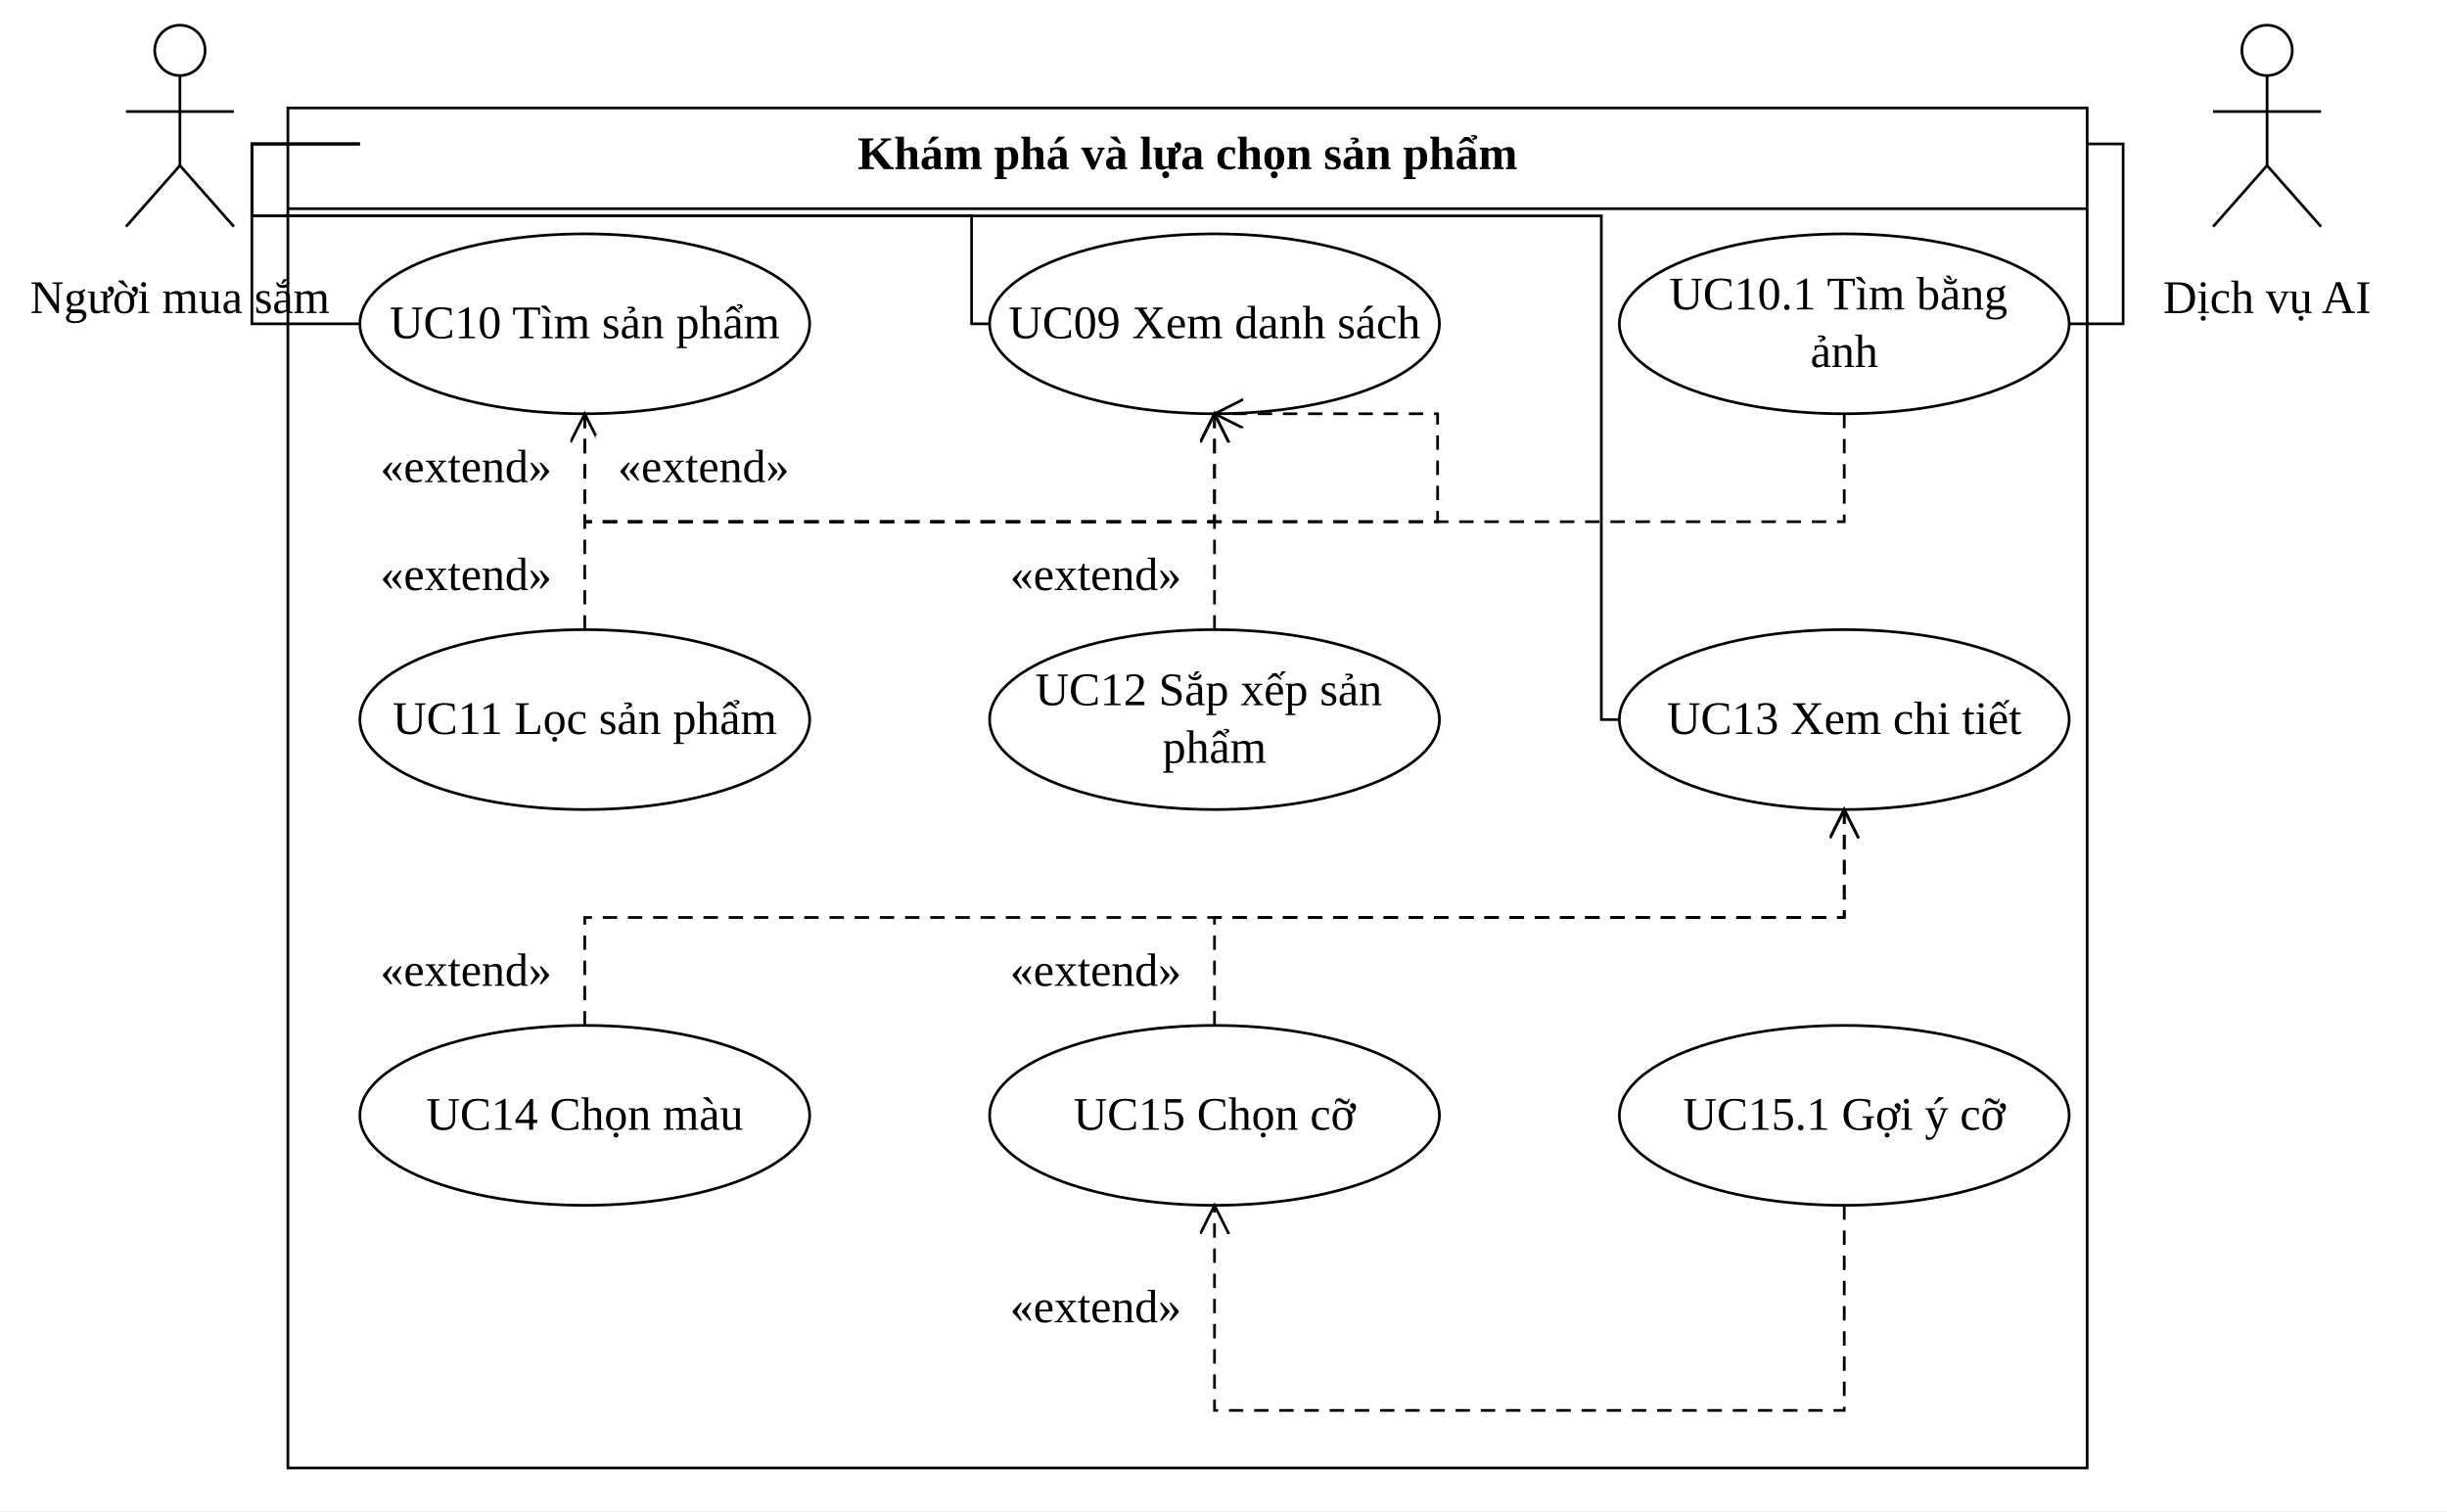
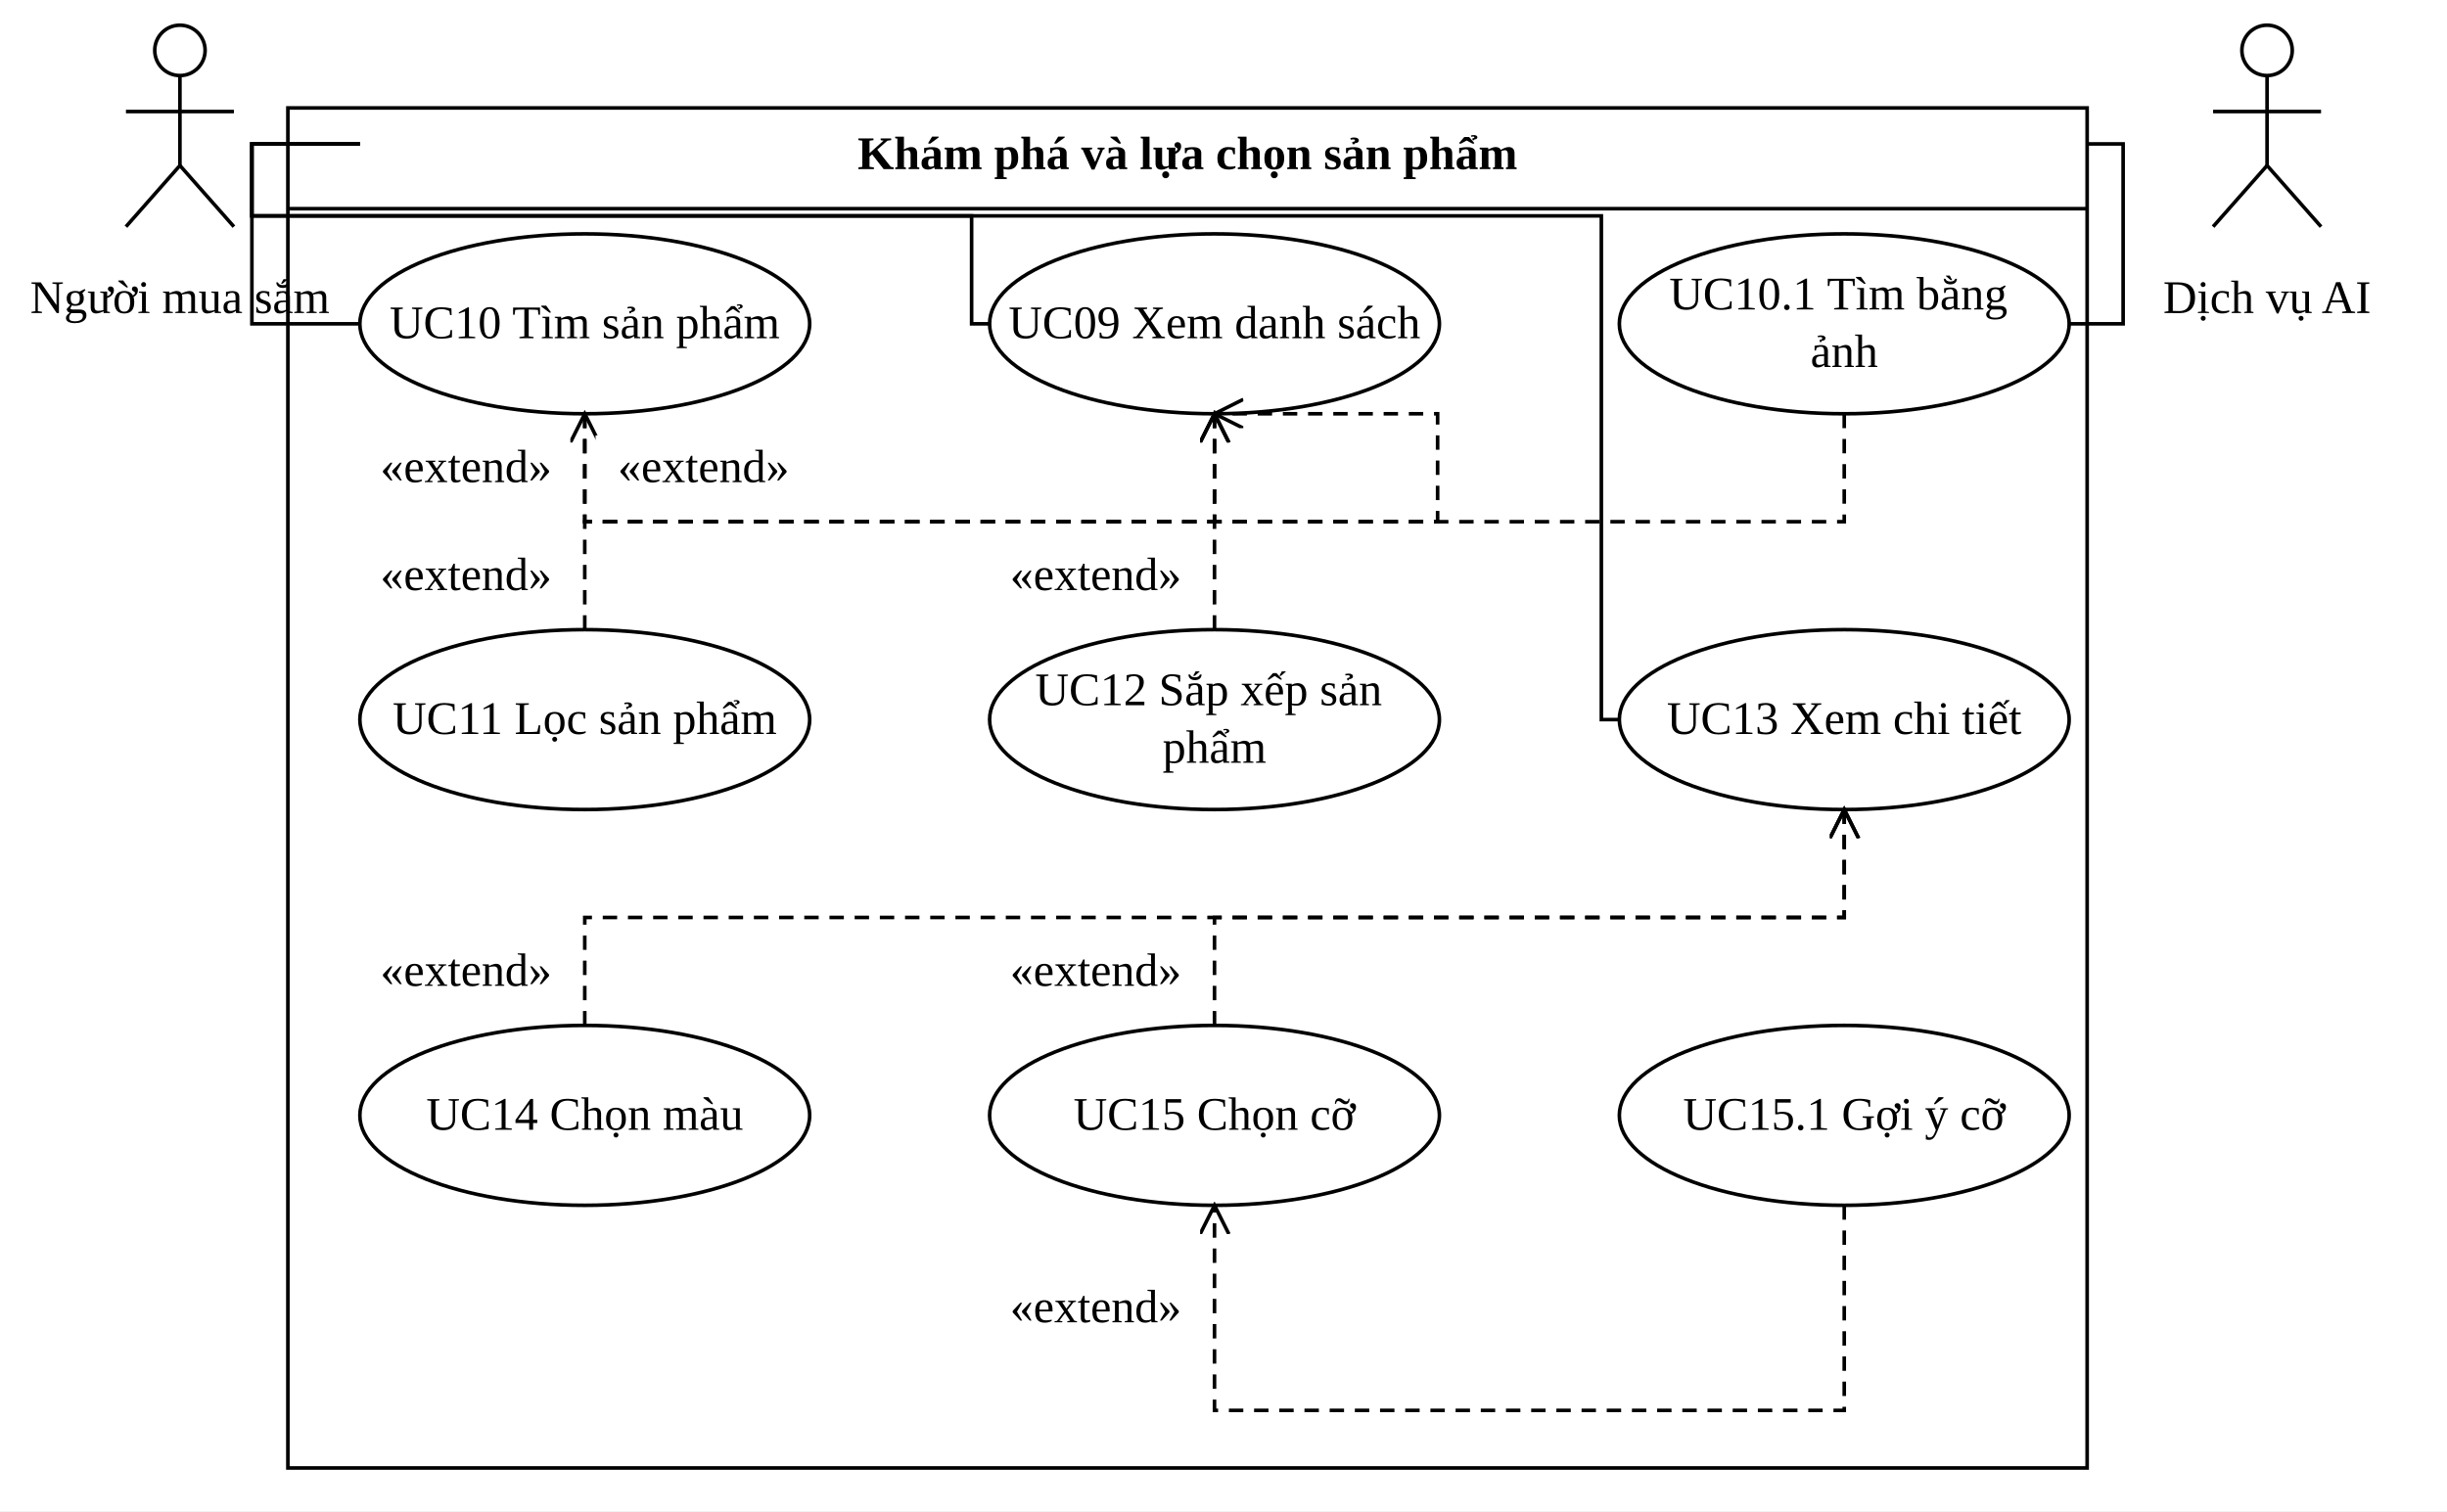
<svg xmlns="http://www.w3.org/2000/svg" width="680" height="420" viewBox="0 0 680 420">
  <rect width="100%" height="100%" fill="white" />
  <defs>
    <marker id="filled" viewBox="0 0 9 9" refX="8" refY="4" markerWidth="9" markerHeight="9" orient="auto" markerUnits="userSpaceOnUse">
-       <path d="M 0 0 L 8 4 L 0 8 Z" fill="black" stroke="black" stroke-width=".75" />
+       <path d="M 0 0 L 8 4 L 0 8 Z" fill="black" stroke="black" stroke-width="1.0" />
    </marker>
    <marker id="open" viewBox="0 0 9 9" refX="8" refY="4" markerWidth="9" markerHeight="9" orient="auto" markerUnits="userSpaceOnUse">
-       <path d="M 0 0 L 8 4 L 0 8" fill="none" stroke="black" stroke-width=".75" />
+       <path d="M 0 0 L 8 4 L 0 8" fill="none" stroke="black" stroke-width="1.0" />
    </marker>
    <marker id="triangle" viewBox="0 0 9 9" refX="8" refY="4" markerWidth="9" markerHeight="9" orient="auto" markerUnits="userSpaceOnUse">
-       <path d="M 0 0 L 8 4 L 0 8 Z" fill="white" stroke="black" stroke-width=".75" />
+       <path d="M 0 0 L 8 4 L 0 8 Z" fill="white" stroke="black" stroke-width="1.0" />
    </marker>
  </defs>
-   <rect stroke="black" stroke-width=".75" fill="white" x="80" y="30" width="500" height="378" />
+   <rect stroke="black" stroke-width="1.0" fill="white" x="80" y="30" width="500" height="378" />
  <text x="330.0" y="47.0" text-anchor="middle" font-family="Times New Roman" font-size="13" font-weight="bold" font-style="normal" fill="black">
    <tspan x="330.0" dy="0">Khám phá và lựa chọn sản phẩm</tspan>
  </text>
-   <polyline stroke="black" stroke-width=".75" fill="none" points="80,58 580,58" />
-   <ellipse stroke="black" stroke-width=".75" fill="white" cx="162.5" cy="90.0" rx="62.5" ry="25.0" />
+   <polyline stroke="black" stroke-width="1.0" fill="none" points="80,58 580,58" />
+   <ellipse stroke="black" stroke-width="1.0" fill="white" cx="162.5" cy="90.0" rx="62.5" ry="25.0" />
  <text x="162.5" y="94.0" text-anchor="middle" font-family="Times New Roman" font-size="13" font-weight="normal" font-style="normal" fill="black">
    <tspan x="162.5" dy="0">UC10 Tìm sản phẩm</tspan>
  </text>
-   <ellipse stroke="black" stroke-width=".75" fill="white" cx="337.5" cy="90.0" rx="62.5" ry="25.0" />
+   <ellipse stroke="black" stroke-width="1.0" fill="white" cx="337.5" cy="90.0" rx="62.5" ry="25.0" />
  <text x="337.5" y="94.0" text-anchor="middle" font-family="Times New Roman" font-size="13" font-weight="normal" font-style="normal" fill="black">
    <tspan x="337.5" dy="0">UC09 Xem danh sách</tspan>
  </text>
-   <ellipse stroke="black" stroke-width=".75" fill="white" cx="512.5" cy="90.0" rx="62.5" ry="25.0" />
+   <ellipse stroke="black" stroke-width="1.0" fill="white" cx="512.5" cy="90.0" rx="62.5" ry="25.0" />
  <text x="512.5" y="86.0" text-anchor="middle" font-family="Times New Roman" font-size="13" font-weight="normal" font-style="normal" fill="black">
    <tspan x="512.5" dy="0">UC10.1 Tìm bằng</tspan>
    <tspan x="512.5" dy="16">ảnh</tspan>
  </text>
-   <ellipse stroke="black" stroke-width=".75" fill="white" cx="162.5" cy="200.0" rx="62.5" ry="25.0" />
+   <ellipse stroke="black" stroke-width="1.0" fill="white" cx="162.5" cy="200.0" rx="62.5" ry="25.0" />
  <text x="162.5" y="204.0" text-anchor="middle" font-family="Times New Roman" font-size="13" font-weight="normal" font-style="normal" fill="black">
    <tspan x="162.5" dy="0">UC11 Lọc sản phẩm</tspan>
  </text>
-   <ellipse stroke="black" stroke-width=".75" fill="white" cx="337.5" cy="200.0" rx="62.5" ry="25.0" />
+   <ellipse stroke="black" stroke-width="1.0" fill="white" cx="337.5" cy="200.0" rx="62.5" ry="25.0" />
  <text x="337.5" y="196.0" text-anchor="middle" font-family="Times New Roman" font-size="13" font-weight="normal" font-style="normal" fill="black">
    <tspan x="337.5" dy="0">UC12 Sắp xếp sản</tspan>
    <tspan x="337.5" dy="16">phẩm</tspan>
  </text>
-   <ellipse stroke="black" stroke-width=".75" fill="white" cx="512.5" cy="200.0" rx="62.5" ry="25.0" />
+   <ellipse stroke="black" stroke-width="1.0" fill="white" cx="512.5" cy="200.0" rx="62.5" ry="25.0" />
  <text x="512.5" y="204.0" text-anchor="middle" font-family="Times New Roman" font-size="13" font-weight="normal" font-style="normal" fill="black">
    <tspan x="512.5" dy="0">UC13 Xem chi tiết</tspan>
  </text>
-   <ellipse stroke="black" stroke-width=".75" fill="white" cx="162.5" cy="310.0" rx="62.5" ry="25.0" />
+   <ellipse stroke="black" stroke-width="1.0" fill="white" cx="162.5" cy="310.0" rx="62.5" ry="25.0" />
  <text x="162.5" y="314.0" text-anchor="middle" font-family="Times New Roman" font-size="13" font-weight="normal" font-style="normal" fill="black">
    <tspan x="162.5" dy="0">UC14 Chọn màu</tspan>
  </text>
-   <ellipse stroke="black" stroke-width=".75" fill="white" cx="337.5" cy="310.0" rx="62.5" ry="25.0" />
+   <ellipse stroke="black" stroke-width="1.0" fill="white" cx="337.5" cy="310.0" rx="62.5" ry="25.0" />
  <text x="337.5" y="314.0" text-anchor="middle" font-family="Times New Roman" font-size="13" font-weight="normal" font-style="normal" fill="black">
    <tspan x="337.5" dy="0">UC15 Chọn cỡ</tspan>
  </text>
-   <ellipse stroke="black" stroke-width=".75" fill="white" cx="512.5" cy="310.0" rx="62.5" ry="25.0" />
+   <ellipse stroke="black" stroke-width="1.0" fill="white" cx="512.5" cy="310.0" rx="62.5" ry="25.0" />
  <text x="512.5" y="314.0" text-anchor="middle" font-family="Times New Roman" font-size="13" font-weight="normal" font-style="normal" fill="black">
    <tspan x="512.5" dy="0">UC15.1 Gợi ý cỡ</tspan>
  </text>
-   <ellipse stroke="black" stroke-width=".75" fill="white" cx="50.0" cy="14.0" rx="7.0" ry="7.0" />
-   <polyline stroke="black" stroke-width=".75" fill="none" points="50.0,21 50.0,46" />
-   <polyline stroke="black" stroke-width=".75" fill="none" points="35.0,31 65.0,31" />
-   <polyline stroke="black" stroke-width=".75" fill="none" points="50.0,46 35.0,63" />
-   <polyline stroke="black" stroke-width=".75" fill="none" points="50.0,46 65.0,63" />
+   <ellipse stroke="black" stroke-width="1.0" fill="white" cx="50.0" cy="14.0" rx="7.0" ry="7.0" />
+   <polyline stroke="black" stroke-width="1.0" fill="none" points="50.0,21 50.0,46" />
+   <polyline stroke="black" stroke-width="1.0" fill="none" points="35.0,31 65.0,31" />
+   <polyline stroke="black" stroke-width="1.0" fill="none" points="50.0,46 35.0,63" />
+   <polyline stroke="black" stroke-width="1.0" fill="none" points="50.0,46 65.0,63" />
  <text x="50.0" y="87.0" text-anchor="middle" font-family="Times New Roman" font-size="13" font-weight="normal" font-style="normal" fill="black">
    <tspan x="50.0" dy="0">Người mua sắm</tspan>
  </text>
-   <ellipse stroke="black" stroke-width=".75" fill="white" cx="630.0" cy="14.0" rx="7.0" ry="7.0" />
-   <polyline stroke="black" stroke-width=".75" fill="none" points="630.0,21 630.0,46" />
-   <polyline stroke="black" stroke-width=".75" fill="none" points="615.0,31 645.0,31" />
-   <polyline stroke="black" stroke-width=".75" fill="none" points="630.0,46 615.0,63" />
-   <polyline stroke="black" stroke-width=".75" fill="none" points="630.0,46 645.0,63" />
+   <ellipse stroke="black" stroke-width="1.0" fill="white" cx="630.0" cy="14.0" rx="7.0" ry="7.0" />
+   <polyline stroke="black" stroke-width="1.0" fill="none" points="630.0,21 630.0,46" />
+   <polyline stroke="black" stroke-width="1.0" fill="none" points="615.0,31 645.0,31" />
+   <polyline stroke="black" stroke-width="1.0" fill="none" points="630.0,46 615.0,63" />
+   <polyline stroke="black" stroke-width="1.0" fill="none" points="630.0,46 645.0,63" />
  <text x="630.0" y="87.0" text-anchor="middle" font-family="Times New Roman" font-size="13" font-weight="normal" font-style="normal" fill="black">
    <tspan x="630.0" dy="0">Dịch vụ AI</tspan>
  </text>
-   <polyline stroke="black" stroke-width=".75" fill="none" points="100,40 70,40 70,60 270,60 270,90.0 275,90.0" />
-   <polyline stroke="black" stroke-width=".75" fill="none" points="100,40 70,40 70,90.0 100,90.0" />
-   <polyline stroke="black" stroke-width=".75" fill="none" points="100,40 70,40 70,60 445,60 445,200.0 450,200.0" />
-   <polyline stroke="black" stroke-width=".75" fill="none" points="580,40 590,40 590,90.0 575,90.0" />
-   <polyline stroke="black" stroke-width=".75" fill="none" stroke-dasharray="4 3" points="162.5,115 162.5,145.0 337.5,145.0 337.5,115" marker-end="url(#open)" />
+   <polyline stroke="black" stroke-width="1.0" fill="none" points="100,40 70,40 70,60 270,60 270,90.0 275,90.0" />
+   <polyline stroke="black" stroke-width="1.0" fill="none" points="100,40 70,40 70,90.0 100,90.0" />
+   <polyline stroke="black" stroke-width="1.0" fill="none" points="100,40 70,40 70,60 445,60 445,200.0 450,200.0" />
+   <polyline stroke="black" stroke-width="1.0" fill="none" points="580,40 590,40 590,90.0 575,90.0" />
+   <polyline stroke="black" stroke-width="1.0" fill="none" stroke-dasharray="4 3" points="162.5,115 162.5,145.0 337.5,145.0 337.5,115" marker-end="url(#open)" />
  <rect x="99.5" y="121.0" width="60" height="18" fill="white" />
  <text x="129.5" y="134.0" text-anchor="middle" font-family="Times New Roman" font-size="13" font-weight="normal" font-style="normal" fill="black">
    <tspan x="129.5" dy="0">«extend»</tspan>
  </text>
-   <polyline stroke="black" stroke-width=".75" fill="none" stroke-dasharray="4 3" points="162.5,175 162.5,145.0 337.5,145.0 337.5,115" marker-end="url(#open)" />
+   <polyline stroke="black" stroke-width="1.0" fill="none" stroke-dasharray="4 3" points="162.5,175 162.5,145.0 337.5,145.0 337.5,115" marker-end="url(#open)" />
  <rect x="99.5" y="151.0" width="60" height="18" fill="white" />
  <text x="129.5" y="164.0" text-anchor="middle" font-family="Times New Roman" font-size="13" font-weight="normal" font-style="normal" fill="black">
    <tspan x="129.5" dy="0">«extend»</tspan>
  </text>
-   <polyline stroke="black" stroke-width=".75" fill="none" stroke-dasharray="4 3" points="337.5,175 337.5,145.0 399.5,145.0 399.5,115 337.5,115" marker-end="url(#open)" />
+   <polyline stroke="black" stroke-width="1.0" fill="none" stroke-dasharray="4 3" points="337.5,175 337.5,145.0 399.5,145.0 399.5,115 337.5,115" marker-end="url(#open)" />
  <rect x="274.5" y="151.0" width="60" height="18" fill="white" />
  <text x="304.5" y="164.0" text-anchor="middle" font-family="Times New Roman" font-size="13" font-weight="normal" font-style="normal" fill="black">
    <tspan x="304.5" dy="0">«extend»</tspan>
  </text>
-   <polyline stroke="black" stroke-width=".75" fill="none" stroke-dasharray="4 3" points="512.5,115 512.5,145.0 162.5,145.0 162.5,115" marker-end="url(#open)" />
+   <polyline stroke="black" stroke-width="1.0" fill="none" stroke-dasharray="4 3" points="512.5,115 512.5,145.0 162.5,145.0 162.5,115" marker-end="url(#open)" />
  <rect x="165.5" y="121.0" width="60" height="18" fill="white" />
  <text x="195.5" y="134.0" text-anchor="middle" font-family="Times New Roman" font-size="13" font-weight="normal" font-style="normal" fill="black">
    <tspan x="195.5" dy="0">«extend»</tspan>
  </text>
-   <polyline stroke="black" stroke-width=".75" fill="none" stroke-dasharray="4 3" points="162.5,285 162.5,255.0 512.5,255.0 512.5,225" marker-end="url(#open)" />
+   <polyline stroke="black" stroke-width="1.0" fill="none" stroke-dasharray="4 3" points="162.5,285 162.5,255.0 512.5,255.0 512.5,225" marker-end="url(#open)" />
  <rect x="99.5" y="261.0" width="60" height="18" fill="white" />
  <text x="129.5" y="274.0" text-anchor="middle" font-family="Times New Roman" font-size="13" font-weight="normal" font-style="normal" fill="black">
    <tspan x="129.5" dy="0">«extend»</tspan>
  </text>
-   <polyline stroke="black" stroke-width=".75" fill="none" stroke-dasharray="4 3" points="337.5,285 337.5,255.0 512.5,255.0 512.5,225" marker-end="url(#open)" />
+   <polyline stroke="black" stroke-width="1.0" fill="none" stroke-dasharray="4 3" points="337.5,285 337.5,255.0 512.5,255.0 512.5,225" marker-end="url(#open)" />
  <rect x="274.5" y="261.0" width="60" height="18" fill="white" />
  <text x="304.5" y="274.0" text-anchor="middle" font-family="Times New Roman" font-size="13" font-weight="normal" font-style="normal" fill="black">
    <tspan x="304.5" dy="0">«extend»</tspan>
  </text>
-   <polyline stroke="black" stroke-width=".75" fill="none" stroke-dasharray="4 3" points="512.5,335 512.5,392 337.5,392 337.5,335" marker-end="url(#open)" />
+   <polyline stroke="black" stroke-width="1.0" fill="none" stroke-dasharray="4 3" points="512.5,335 512.5,392 337.5,392 337.5,335" marker-end="url(#open)" />
  <rect x="274.5" y="354.5" width="60" height="18" fill="white" />
  <text x="304.5" y="367.5" text-anchor="middle" font-family="Times New Roman" font-size="13" font-weight="normal" font-style="normal" fill="black">
    <tspan x="304.5" dy="0">«extend»</tspan>
  </text>
</svg>
